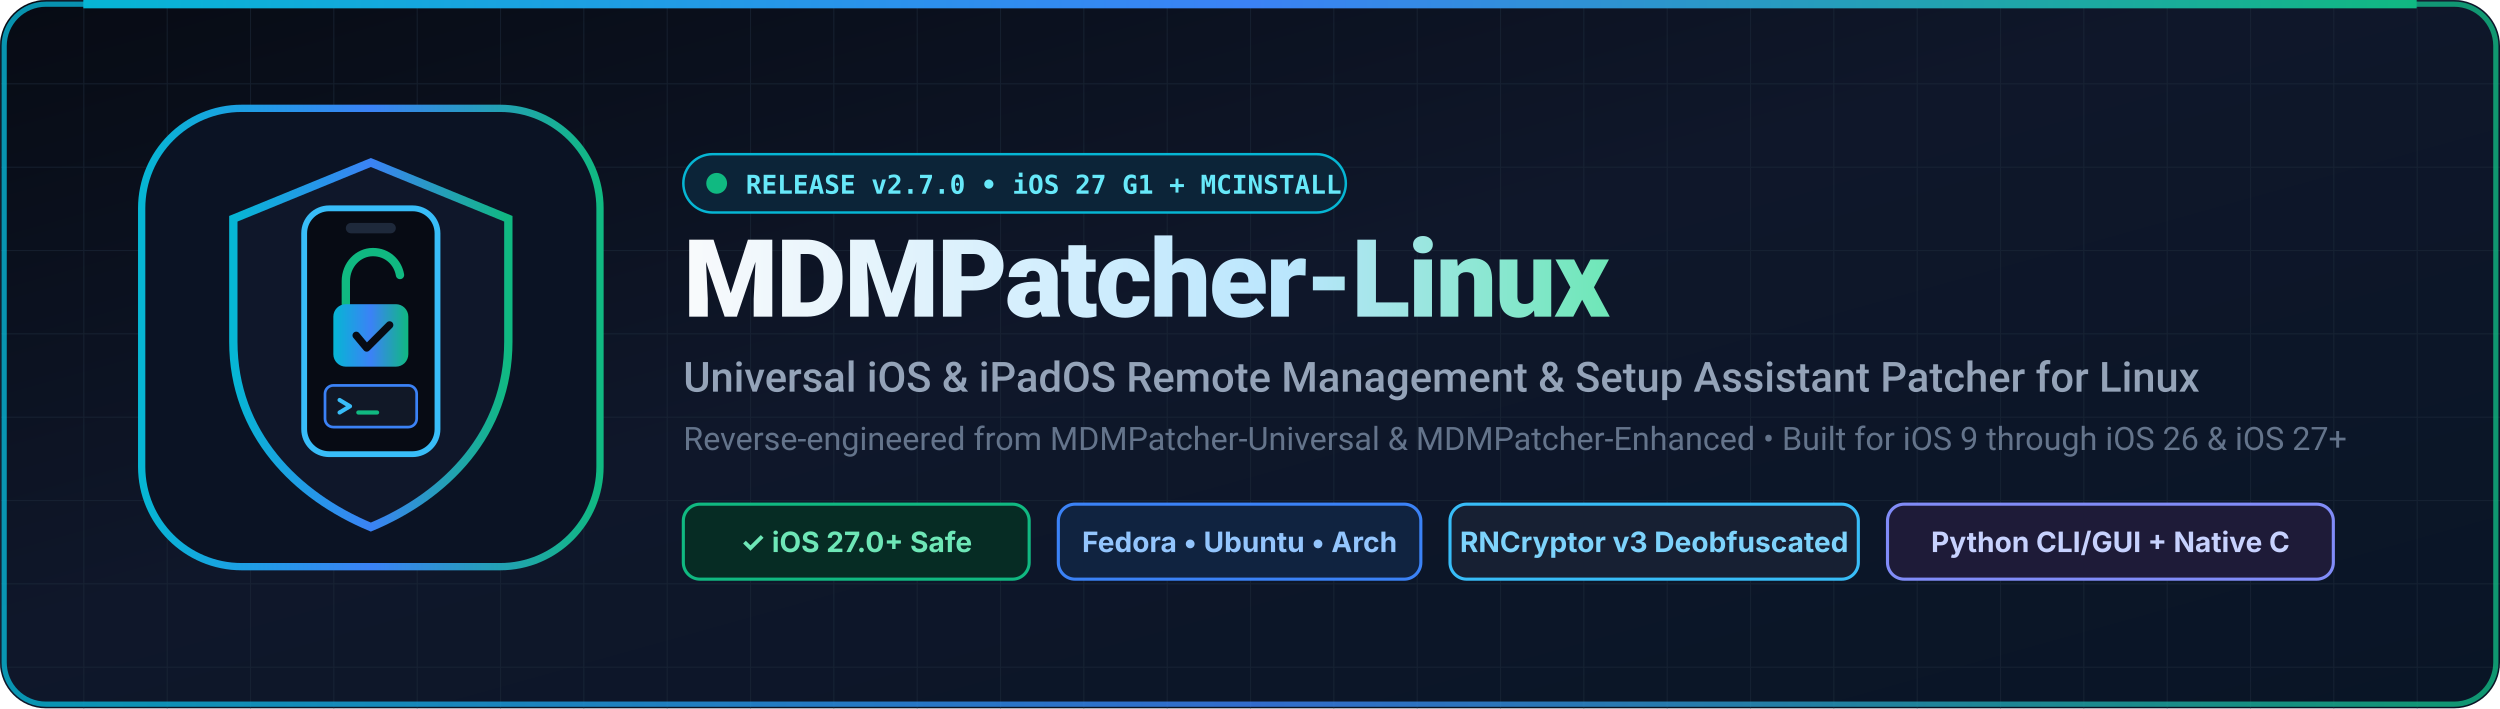
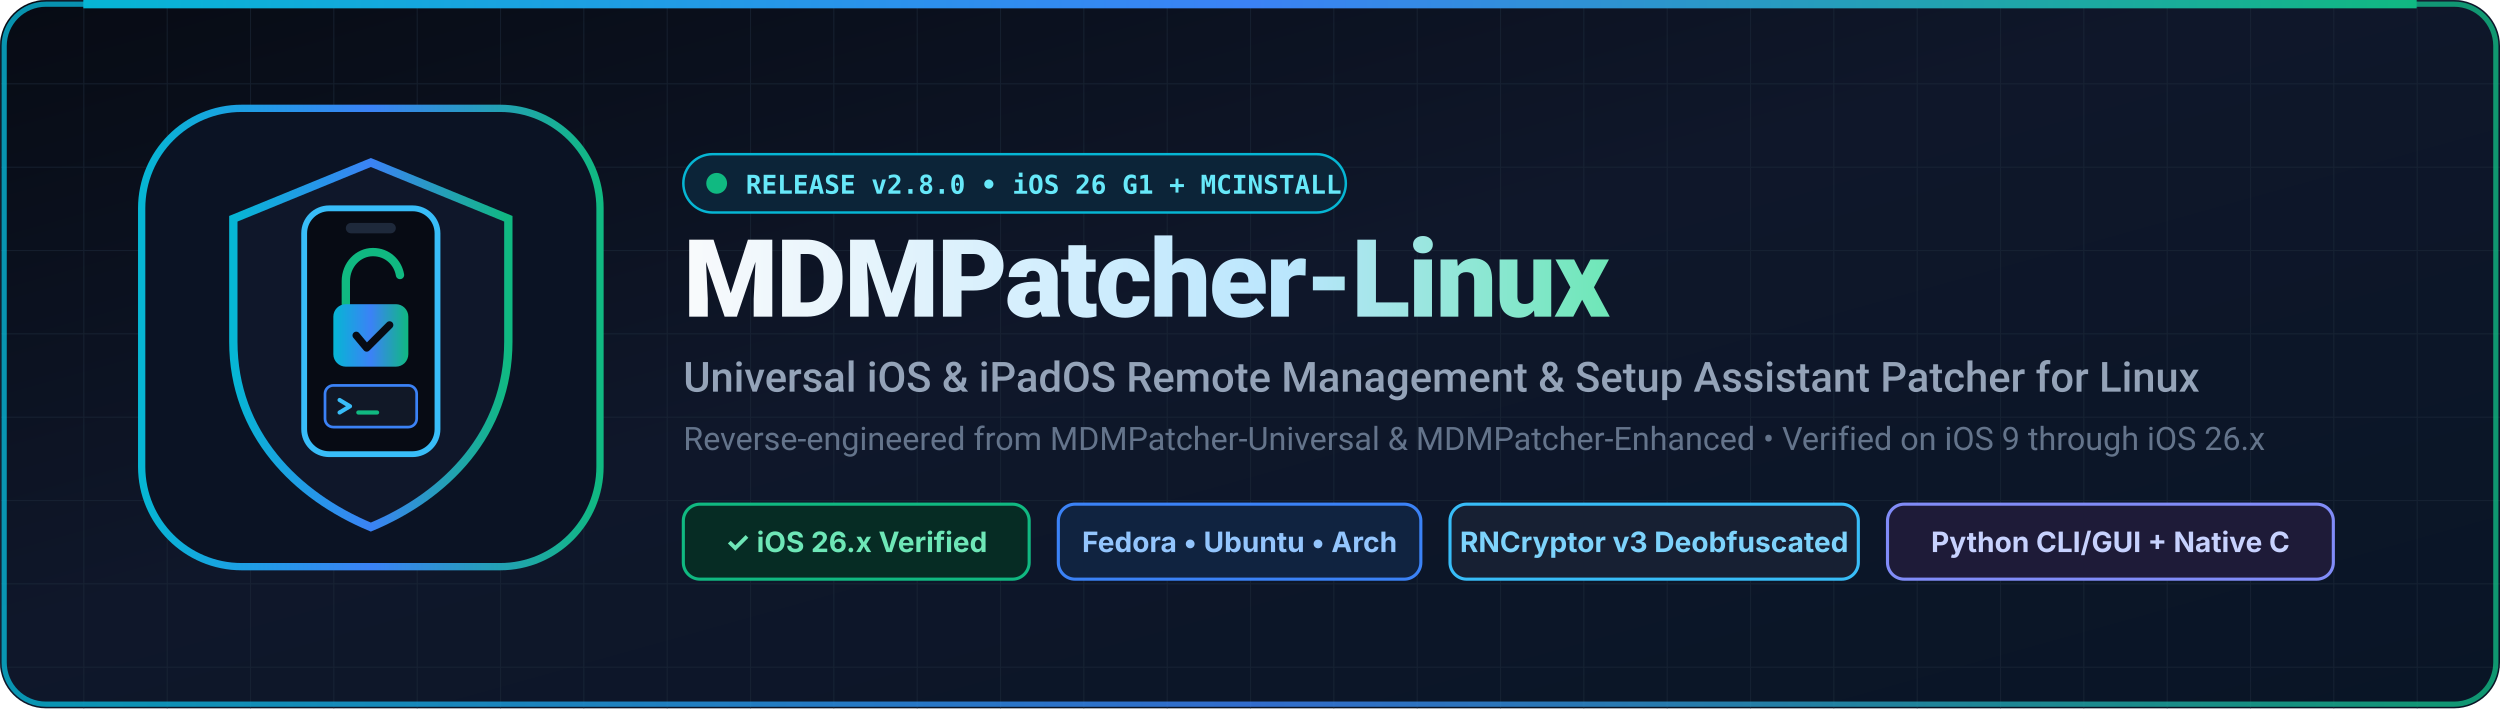
<svg xmlns="http://www.w3.org/2000/svg" viewBox="0 0 1200 340" width="100%" height="340" role="img" aria-label="MDMPatcher-Linux Official Banner">
  <defs>
    <linearGradient id="bannerBg" x1="0%" y1="0%" x2="100%" y2="100%">
      <stop offset="0%" stop-color="#070b14" />
      <stop offset="45%" stop-color="#0f172a" />
      <stop offset="100%" stop-color="#091526" />
    </linearGradient>
    <linearGradient id="accentGrad" x1="0%" y1="0%" x2="100%" y2="0%">
      <stop offset="0%" stop-color="#06b6d4" />
      <stop offset="50%" stop-color="#3b82f6" />
      <stop offset="100%" stop-color="#10b981" />
    </linearGradient>
    <linearGradient id="textGrad" x1="0%" y1="0%" x2="100%" y2="0%">
      <stop offset="0%" stop-color="#f8fafc" />
      <stop offset="65%" stop-color="#bae6fd" />
      <stop offset="100%" stop-color="#6ee7b7" />
    </linearGradient>
    <pattern id="grid" width="40" height="40" patternUnits="userSpaceOnUse">
      <path d="M 40 0 L 0 0 0 40" fill="none" stroke="#1e293b" stroke-width="1" opacity="0.55" />
    </pattern>
  </defs>
  <rect x="0" y="0" width="1200" height="340" rx="22" fill="url(#bannerBg)" />
  <rect x="0" y="0" width="1200" height="340" rx="22" fill="url(#grid)" />
  <rect x="2" y="2" width="1196" height="336" rx="20" fill="none" stroke="url(#accentGrad)" stroke-width="2.5" opacity="0.8" />
  <rect x="40" y="0" width="1120" height="4" fill="url(#accentGrad)" />
  <g transform="translate(68, 52)">
    <rect x="0" y="0" width="220" height="220" rx="48" fill="#0b1324" stroke="url(#accentGrad)" stroke-width="3.5" />
    <path d="M110 26 L176 53 L176 112 C176 156 146 186 110 201 C74 186 44 156 44 112 L44 53 Z" fill="#0f172a" stroke="url(#accentGrad)" stroke-width="4" />
    <rect x="78" y="48" width="64" height="118" rx="12" fill="#070b14" stroke="#38bdf8" stroke-width="2.8" />
    <rect x="98" y="55" width="24" height="5" rx="2.5" fill="#1e293b" />
    <path d="M98 94 V83 C98 75 104 69 111 69 C118 69 123 74 124 80" fill="none" stroke="#10b981" stroke-width="4" stroke-linecap="round" />
    <rect x="92" y="94" width="36" height="30" rx="6" fill="url(#accentGrad)" />
    <path d="M103 109 L108 115 L119 104" fill="none" stroke="#070b14" stroke-width="3.6" stroke-linecap="round" stroke-linejoin="round" />
    <rect x="88" y="133" width="44" height="20" rx="4" fill="#111827" stroke="#3b82f6" stroke-width="1.3" />
    <path d="M95 140 L100 143 L95 146" fill="none" stroke="#38bdf8" stroke-width="2" stroke-linecap="round" stroke-linejoin="round" />
    <line x1="104" y1="146" x2="113" y2="146" stroke="#10b981" stroke-width="2" stroke-linecap="round" />
  </g>
  <g transform="translate(328, 74)">
    <rect x="0" y="0" width="318" height="28" rx="14" fill="#0c2438" stroke="#06b6d4" stroke-width="1.2" />
    <circle cx="16" cy="14" r="5" fill="#10b981" />
    <text x="30" y="19" font-family="ui-monospace, SFMono-Regular, Menlo, monospace" font-size="12.5" font-weight="700" fill="#67e8f9">
-       RELEASE v2.7.0 • iOS 27 G1 + MCINSTALL
+       RELEASE v2.8.0 • iOS 26 G1 + MCINSTALL
    </text>
    <text x="0" y="78" font-family="system-ui, -apple-system, 'Segoe UI', Roboto, sans-serif" font-size="52" font-weight="900" fill="url(#textGrad)" letter-spacing="-1">
      MDMPatcher-Linux
    </text>
    <text x="0" y="114" font-family="system-ui, -apple-system, 'Segoe UI', Roboto, sans-serif" font-size="20" font-weight="500" fill="#94a3b8">
      Universal iOS &amp; iPadOS Remote Management &amp; Setup Assistant Patcher for Linux
    </text>
    <text x="0" y="142" font-family="system-ui, -apple-system, 'Segoe UI', Roboto, sans-serif" font-size="15.5" fill="#64748b">
-       Reverse-engineered from MDMPatcher-Universal &amp; MDMPatcher-Enhanced • Built for iOS 9 through iOS 26 &amp; iOS 27+
+       Reverse-engineered from MDMPatcher-Universal &amp; MDMPatcher-Enhanced • Verified on iOS 9 through iOS 26.x
    </text>
    <g transform="translate(0, 168)">
      <rect x="0" y="0" width="166" height="36" rx="8" fill="#062c24" stroke="#10b981" stroke-width="1.5" />
      <text x="83" y="23" font-family="system-ui, -apple-system, sans-serif" font-size="13.5" font-weight="700" fill="#6ee7b7" text-anchor="middle">
-         ✓ iOS 27.0+ Safe
+         ✓ iOS 26.x Verified
      </text>
      <rect x="180" y="0" width="174" height="36" rx="8" fill="#102340" stroke="#3b82f6" stroke-width="1.5" />
      <text x="267" y="23" font-family="system-ui, -apple-system, sans-serif" font-size="13.5" font-weight="700" fill="#93c5fd" text-anchor="middle">
        Fedora • Ubuntu • Arch
      </text>
      <rect x="368" y="0" width="196" height="36" rx="8" fill="#172033" stroke="#38bdf8" stroke-width="1.5" />
      <text x="466" y="23" font-family="system-ui, -apple-system, sans-serif" font-size="13.5" font-weight="700" fill="#7dd3fc" text-anchor="middle">
        RNCryptor v3 Deobfuscated
      </text>
      <rect x="578" y="0" width="214" height="36" rx="8" fill="#1e1b38" stroke="#818cf8" stroke-width="1.5" />
      <text x="685" y="23" font-family="system-ui, -apple-system, sans-serif" font-size="13.5" font-weight="700" fill="#c7d2fe" text-anchor="middle">
        Python CLI/GUI + Native C
      </text>
    </g>
  </g>
</svg>
